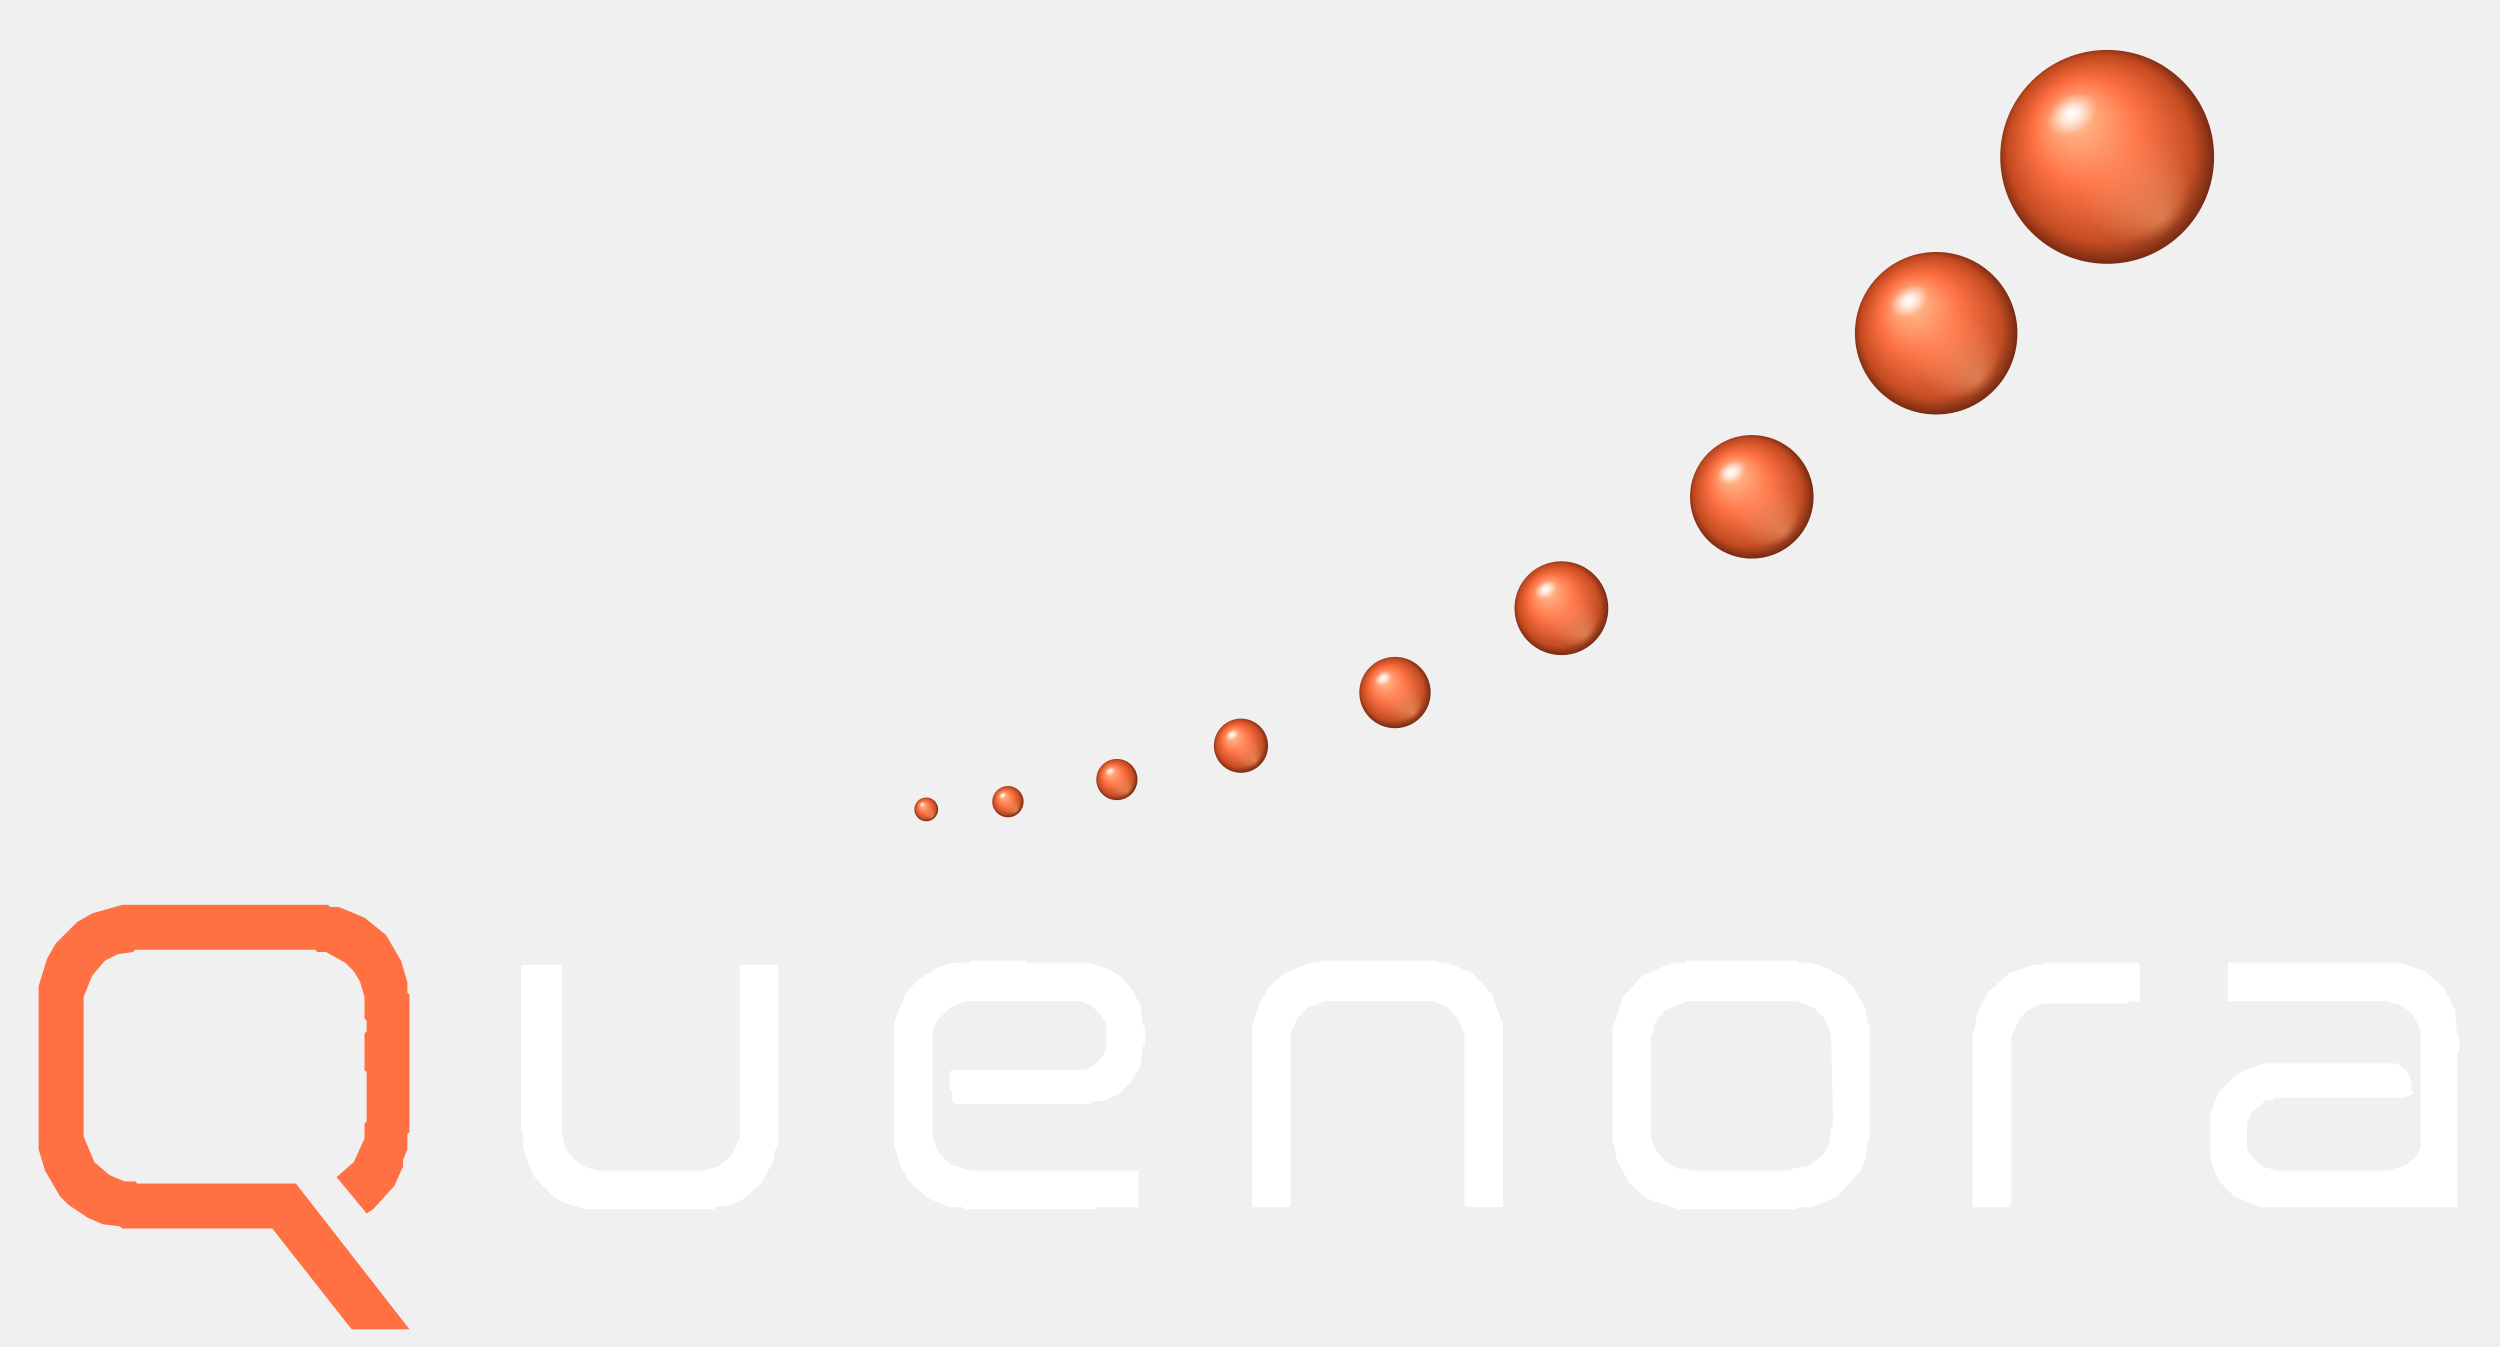
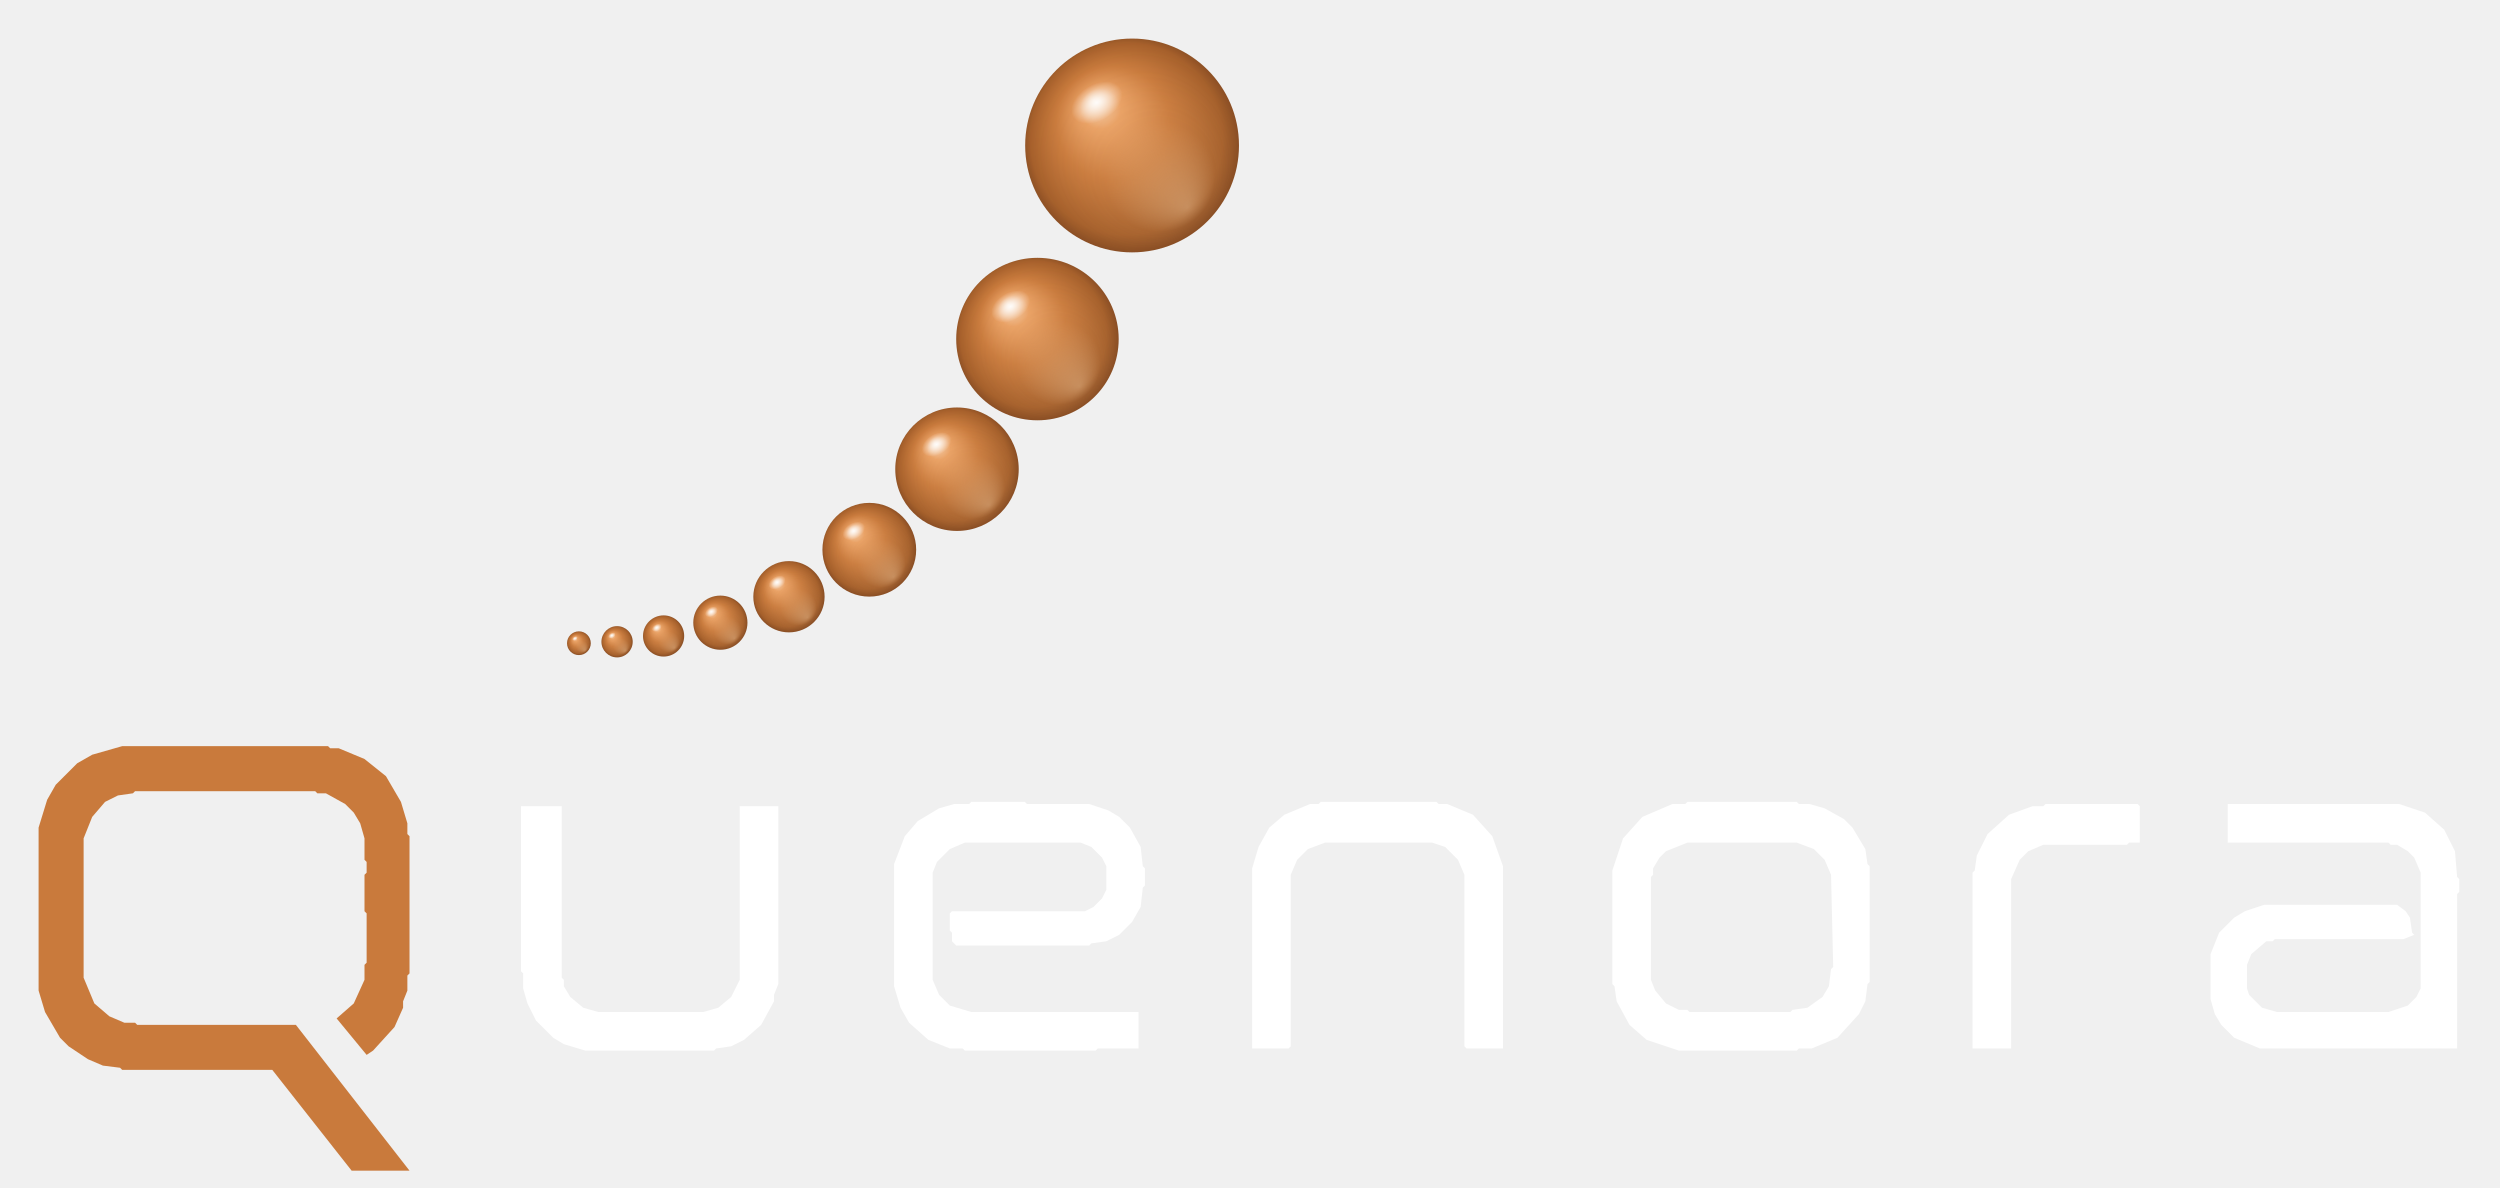
- <svg xmlns="http://www.w3.org/2000/svg" viewBox="0 0 1166 628" role="img" aria-label="Quenora logo">
+ <svg xmlns="http://www.w3.org/2000/svg" viewBox="0 74 1166 554" role="img" aria-label="Quenora logo">
  <defs>
    <radialGradient id="q79d4b" cx="0.5" cy="0.5" r="0.53" fx="0.32" fy="0.29">
-       <stop offset="0" stop-color="#FFE2D0" />
-       <stop offset="0.16" stop-color="#FFA97C" />
-       <stop offset="0.46" stop-color="#FF7043" />
-       <stop offset="0.82" stop-color="#C2481E" />
-       <stop offset="1" stop-color="#5E1E0C" />
+       <stop offset="0" stop-color="#F7DCC2" />
+       <stop offset="0.18" stop-color="#E9A063" />
+       <stop offset="0.50" stop-color="#C97A3C" />
+       <stop offset="0.85" stop-color="#A55F2A" />
+       <stop offset="1" stop-color="#7E4620" />
    </radialGradient>
    <radialGradient id="q79d4r" cx="0.5" cy="0.5" r="0.52" fx="0.76" fy="0.79">
-       <stop offset="0" stop-color="#FFC496" stop-opacity="0.42" />
-       <stop offset="0.5" stop-color="#FFC496" stop-opacity="0.06" />
-       <stop offset="1" stop-color="#FFC496" stop-opacity="0" />
+       <stop offset="0" stop-color="#F2CDA4" stop-opacity="0.42" />
+       <stop offset="0.5" stop-color="#F2CDA4" stop-opacity="0.06" />
+       <stop offset="1" stop-color="#F2CDA4" stop-opacity="0" />
    </radialGradient>
    <radialGradient id="q79d4h" cx="0.5" cy="0.5" r="0.5">
      <stop offset="0" stop-color="#FFFFFF" stop-opacity="0.92" />
      <stop offset="1" stop-color="#FFFFFF" stop-opacity="0" />
    </radialGradient>
  </defs>
-   <path d="M 36 430 L 26 440 L 22 447 L 18 460 L 18 536 L 21 546 L 28 558 L 32 562 L 41 568 L 48 571 L 56 572 L 57 573 L 127 573 L 164 620 L 191 620 L 138 552 L 64 552 L 63 551 L 58 551 L 51 548 L 44 542 L 39 530 L 39 465 L 43 455 L 49 448 L 55 445 L 62 444 L 63 443 L 147 443 L 148 444 L 152 444 L 161 449 L 165 453 L 168 458 L 170 465 L 170 475 L 171 476 L 171 481 L 170 482 L 170 499 L 171 500 L 171 523 L 170 524 L 170 531 L 165 542 L 157 549 L 171 566 L 174 564 L 184 553 L 188 544 L 188 541 L 190 536 L 190 529 L 191 528 L 191 464 L 190 463 L 190 458 L 187 448 L 180 436 L 170 428 L 158 423 L 154 423 L 153 422 L 57 422 L 43 426 Z" fill="#FF7043" fill-rule="evenodd" />
+   <path d="M 36 430 L 26 440 L 22 447 L 18 460 L 18 536 L 21 546 L 28 558 L 32 562 L 41 568 L 48 571 L 56 572 L 57 573 L 127 573 L 164 620 L 191 620 L 138 552 L 64 552 L 63 551 L 58 551 L 51 548 L 44 542 L 39 530 L 39 465 L 43 455 L 49 448 L 55 445 L 62 444 L 63 443 L 147 443 L 148 444 L 152 444 L 161 449 L 165 453 L 168 458 L 170 465 L 170 475 L 171 476 L 171 481 L 170 482 L 170 499 L 171 500 L 171 523 L 170 524 L 170 531 L 165 542 L 157 549 L 171 566 L 174 564 L 184 553 L 188 544 L 188 541 L 190 536 L 190 529 L 191 528 L 191 464 L 190 463 L 190 458 L 187 448 L 180 436 L 170 428 L 158 423 L 154 423 L 153 422 L 57 422 L 43 426 Z" fill="#C97A3C" fill-rule="evenodd" />
  <path d="M 774 474 L 777 471 L 787 467 L 838 467 L 846 470 L 851 475 L 854 482 L 855 525 L 854 526 L 853 534 L 850 539 L 843 544 L 836 545 L 835 546 L 788 546 L 787 545 L 783 545 L 777 542 L 772 536 L 770 531 L 770 483 L 771 482 L 771 479 Z M 243 450 L 243 527 L 244 528 L 244 535 L 246 542 L 250 550 L 258 558 L 263 561 L 273 564 L 333 564 L 334 563 L 341 562 L 347 559 L 355 552 L 361 541 L 361 538 L 363 533 L 363 450 L 345 450 L 345 531 L 341 539 L 335 544 L 328 546 L 279 546 L 272 544 L 266 539 L 263 534 L 263 531 L 262 530 L 262 450 Z M 1039 449 L 1039 467 L 1114 467 L 1115 468 L 1118 468 L 1123 471 L 1126 474 L 1129 481 L 1129 535 L 1127 539 L 1123 543 L 1114 546 L 1062 546 L 1055 544 L 1049 538 L 1048 535 L 1048 524 L 1050 519 L 1057 513 L 1060 513 L 1061 512 L 1121 512 L 1126 510 L 1125 509 L 1124 502 L 1122 499 L 1118 496 L 1056 496 L 1047 499 L 1042 502 L 1035 509 L 1031 519 L 1031 540 L 1033 547 L 1036 552 L 1042 558 L 1054 563 L 1146 563 L 1146 491 L 1147 490 L 1147 484 L 1146 483 L 1145 471 L 1140 461 L 1131 453 L 1119 449 Z M 997 449 L 954 449 L 953 450 L 948 450 L 937 454 L 927 463 L 922 473 L 921 480 L 920 481 L 920 563 L 938 563 L 938 484 L 942 475 L 946 471 L 953 468 L 992 468 L 993 467 L 998 467 L 998 450 Z M 766 455 L 757 465 L 752 480 L 752 533 L 753 534 L 754 541 L 760 552 L 768 559 L 783 564 L 838 564 L 839 563 L 845 563 L 857 558 L 867 547 L 870 541 L 871 533 L 872 532 L 872 478 L 871 477 L 870 470 L 864 460 L 860 456 L 851 451 L 844 449 L 839 449 L 838 448 L 787 448 L 786 449 L 780 449 Z M 592 460 L 587 469 L 584 479 L 584 563 L 601 563 L 602 562 L 602 482 L 605 475 L 610 470 L 618 467 L 668 467 L 674 469 L 680 475 L 683 482 L 683 562 L 684 563 L 701 563 L 701 478 L 696 464 L 687 454 L 675 449 L 671 449 L 670 448 L 616 448 L 615 449 L 611 449 L 599 454 Z M 428 457 L 422 464 L 417 477 L 417 534 L 420 544 L 424 551 L 433 559 L 443 563 L 449 563 L 450 564 L 511 564 L 512 563 L 531 563 L 531 546 L 453 546 L 443 543 L 438 538 L 435 531 L 435 481 L 437 476 L 443 470 L 450 467 L 504 467 L 509 469 L 514 474 L 516 478 L 516 489 L 514 493 L 510 497 L 506 499 L 444 499 L 443 500 L 443 508 L 444 509 L 444 513 L 446 515 L 508 515 L 509 514 L 516 513 L 522 510 L 528 504 L 532 497 L 533 488 L 534 487 L 534 479 L 533 478 L 532 469 L 527 460 L 522 455 L 517 452 L 508 449 L 479 449 L 478 448 L 453 448 L 452 449 L 445 449 L 438 451 Z" fill="#FFFFFF" fill-rule="evenodd" />
  <g class="quenora-rise">
-     <circle cx="432.00" cy="377.50" r="5.54" fill="url(#q79d4b)" />
-     <circle cx="432.00" cy="377.50" r="5.54" fill="url(#q79d4r)" />
-     <ellipse cx="430.17" cy="375.28" rx="1.44" ry="0.94" transform="rotate(-31.5 430.17 375.28)" fill="url(#q79d4h)" />
-     <circle cx="470.10" cy="373.90" r="7.29" fill="url(#q79d4b)" />
-     <circle cx="470.10" cy="373.90" r="7.29" fill="url(#q79d4r)" />
-     <ellipse cx="467.69" cy="370.98" rx="1.90" ry="1.24" transform="rotate(-31.5 467.69 370.98)" fill="url(#q79d4h)" />
-     <circle cx="520.92" cy="363.58" r="9.60" fill="url(#q79d4b)" />
-     <circle cx="520.92" cy="363.58" r="9.60" fill="url(#q79d4r)" />
-     <ellipse cx="517.75" cy="359.74" rx="2.50" ry="1.63" transform="rotate(-31.5 517.75 359.74)" fill="url(#q79d4h)" />
-     <circle cx="578.80" cy="347.80" r="12.63" fill="url(#q79d4b)" />
-     <circle cx="578.80" cy="347.80" r="12.63" fill="url(#q79d4r)" />
-     <ellipse cx="574.63" cy="342.75" rx="3.28" ry="2.15" transform="rotate(-31.5 574.63 342.75)" fill="url(#q79d4h)" />
-     <circle cx="650.62" cy="323.00" r="16.63" fill="url(#q79d4b)" />
-     <circle cx="650.62" cy="323.00" r="16.63" fill="url(#q79d4r)" />
-     <ellipse cx="645.14" cy="316.35" rx="4.32" ry="2.83" transform="rotate(-31.5 645.14 316.35)" fill="url(#q79d4h)" />
-     <circle cx="728.24" cy="283.67" r="21.88" fill="url(#q79d4b)" />
-     <circle cx="728.24" cy="283.67" r="21.88" fill="url(#q79d4r)" />
-     <ellipse cx="721.02" cy="274.91" rx="5.69" ry="3.72" transform="rotate(-31.5 721.02 274.91)" fill="url(#q79d4h)" />
-     <circle cx="817.04" cy="231.72" r="28.80" fill="url(#q79d4b)" />
-     <circle cx="817.04" cy="231.72" r="28.80" fill="url(#q79d4r)" />
-     <ellipse cx="807.54" cy="220.20" rx="7.49" ry="4.90" transform="rotate(-31.5 807.54 220.20)" fill="url(#q79d4h)" />
-     <circle cx="903.03" cy="155.42" r="37.90" fill="url(#q79d4b)" />
-     <circle cx="903.03" cy="155.42" r="37.90" fill="url(#q79d4r)" />
-     <ellipse cx="890.53" cy="140.26" rx="9.85" ry="6.44" transform="rotate(-31.5 890.53 140.26)" fill="url(#q79d4h)" />
-     <circle cx="982.78" cy="73.16" r="49.88" fill="url(#q79d4b)" />
-     <circle cx="982.78" cy="73.16" r="49.88" fill="url(#q79d4r)" />
-     <ellipse cx="966.32" cy="53.20" rx="12.97" ry="8.48" transform="rotate(-31.5 966.32 53.20)" fill="url(#q79d4h)" />
+     <circle cx="270.00" cy="374.00" r="5.54" fill="url(#q79d4b)" />
+     <circle cx="270.00" cy="374.00" r="5.54" fill="url(#q79d4r)" />
+     <ellipse cx="268.17" cy="371.78" rx="1.44" ry="0.94" transform="rotate(-31.5 268.17 371.78)" fill="url(#q79d4h)" />
+     <circle cx="287.80" cy="373.32" r="7.29" fill="url(#q79d4b)" />
+     <circle cx="287.80" cy="373.32" r="7.29" fill="url(#q79d4r)" />
+     <ellipse cx="285.39" cy="370.39" rx="1.90" ry="1.24" transform="rotate(-31.5 285.39 370.39)" fill="url(#q79d4h)" />
+     <circle cx="309.50" cy="370.62" r="9.60" fill="url(#q79d4b)" />
+     <circle cx="309.50" cy="370.62" r="9.60" fill="url(#q79d4r)" />
+     <ellipse cx="306.33" cy="366.77" rx="2.50" ry="1.63" transform="rotate(-31.5 306.33 366.77)" fill="url(#q79d4h)" />
+     <circle cx="335.98" cy="364.42" r="12.63" fill="url(#q79d4b)" />
+     <circle cx="335.98" cy="364.42" r="12.63" fill="url(#q79d4r)" />
+     <ellipse cx="331.81" cy="359.35" rx="3.28" ry="2.15" transform="rotate(-31.5 331.81 359.35)" fill="url(#q79d4h)" />
+     <circle cx="367.97" cy="352.32" r="16.62" fill="url(#q79d4b)" />
+     <circle cx="367.97" cy="352.32" r="16.62" fill="url(#q79d4r)" />
+     <ellipse cx="362.48" cy="345.66" rx="4.32" ry="2.83" transform="rotate(-31.5 362.48 345.66)" fill="url(#q79d4h)" />
+     <circle cx="405.44" cy="330.40" r="21.86" fill="url(#q79d4b)" />
+     <circle cx="405.44" cy="330.40" r="21.86" fill="url(#q79d4r)" />
+     <ellipse cx="398.22" cy="321.63" rx="5.68" ry="3.72" transform="rotate(-31.5 398.22 321.63)" fill="url(#q79d4h)" />
+     <circle cx="446.34" cy="292.84" r="28.79" fill="url(#q79d4b)" />
+     <circle cx="446.34" cy="292.84" r="28.79" fill="url(#q79d4r)" />
+     <ellipse cx="436.84" cy="281.29" rx="7.49" ry="4.89" transform="rotate(-31.5 436.84 281.29)" fill="url(#q79d4h)" />
+     <circle cx="483.86" cy="232.14" r="37.89" fill="url(#q79d4b)" />
+     <circle cx="483.86" cy="232.14" r="37.89" fill="url(#q79d4r)" />
+     <ellipse cx="471.36" cy="216.94" rx="9.85" ry="6.44" transform="rotate(-31.5 471.36 216.94)" fill="url(#q79d4h)" />
+     <circle cx="528.00" cy="141.85" r="49.86" fill="url(#q79d4b)" />
+     <circle cx="528.00" cy="141.85" r="49.86" fill="url(#q79d4r)" />
+     <ellipse cx="511.55" cy="121.86" rx="12.96" ry="8.48" transform="rotate(-31.5 511.55 121.86)" fill="url(#q79d4h)" />
  </g>
</svg>
